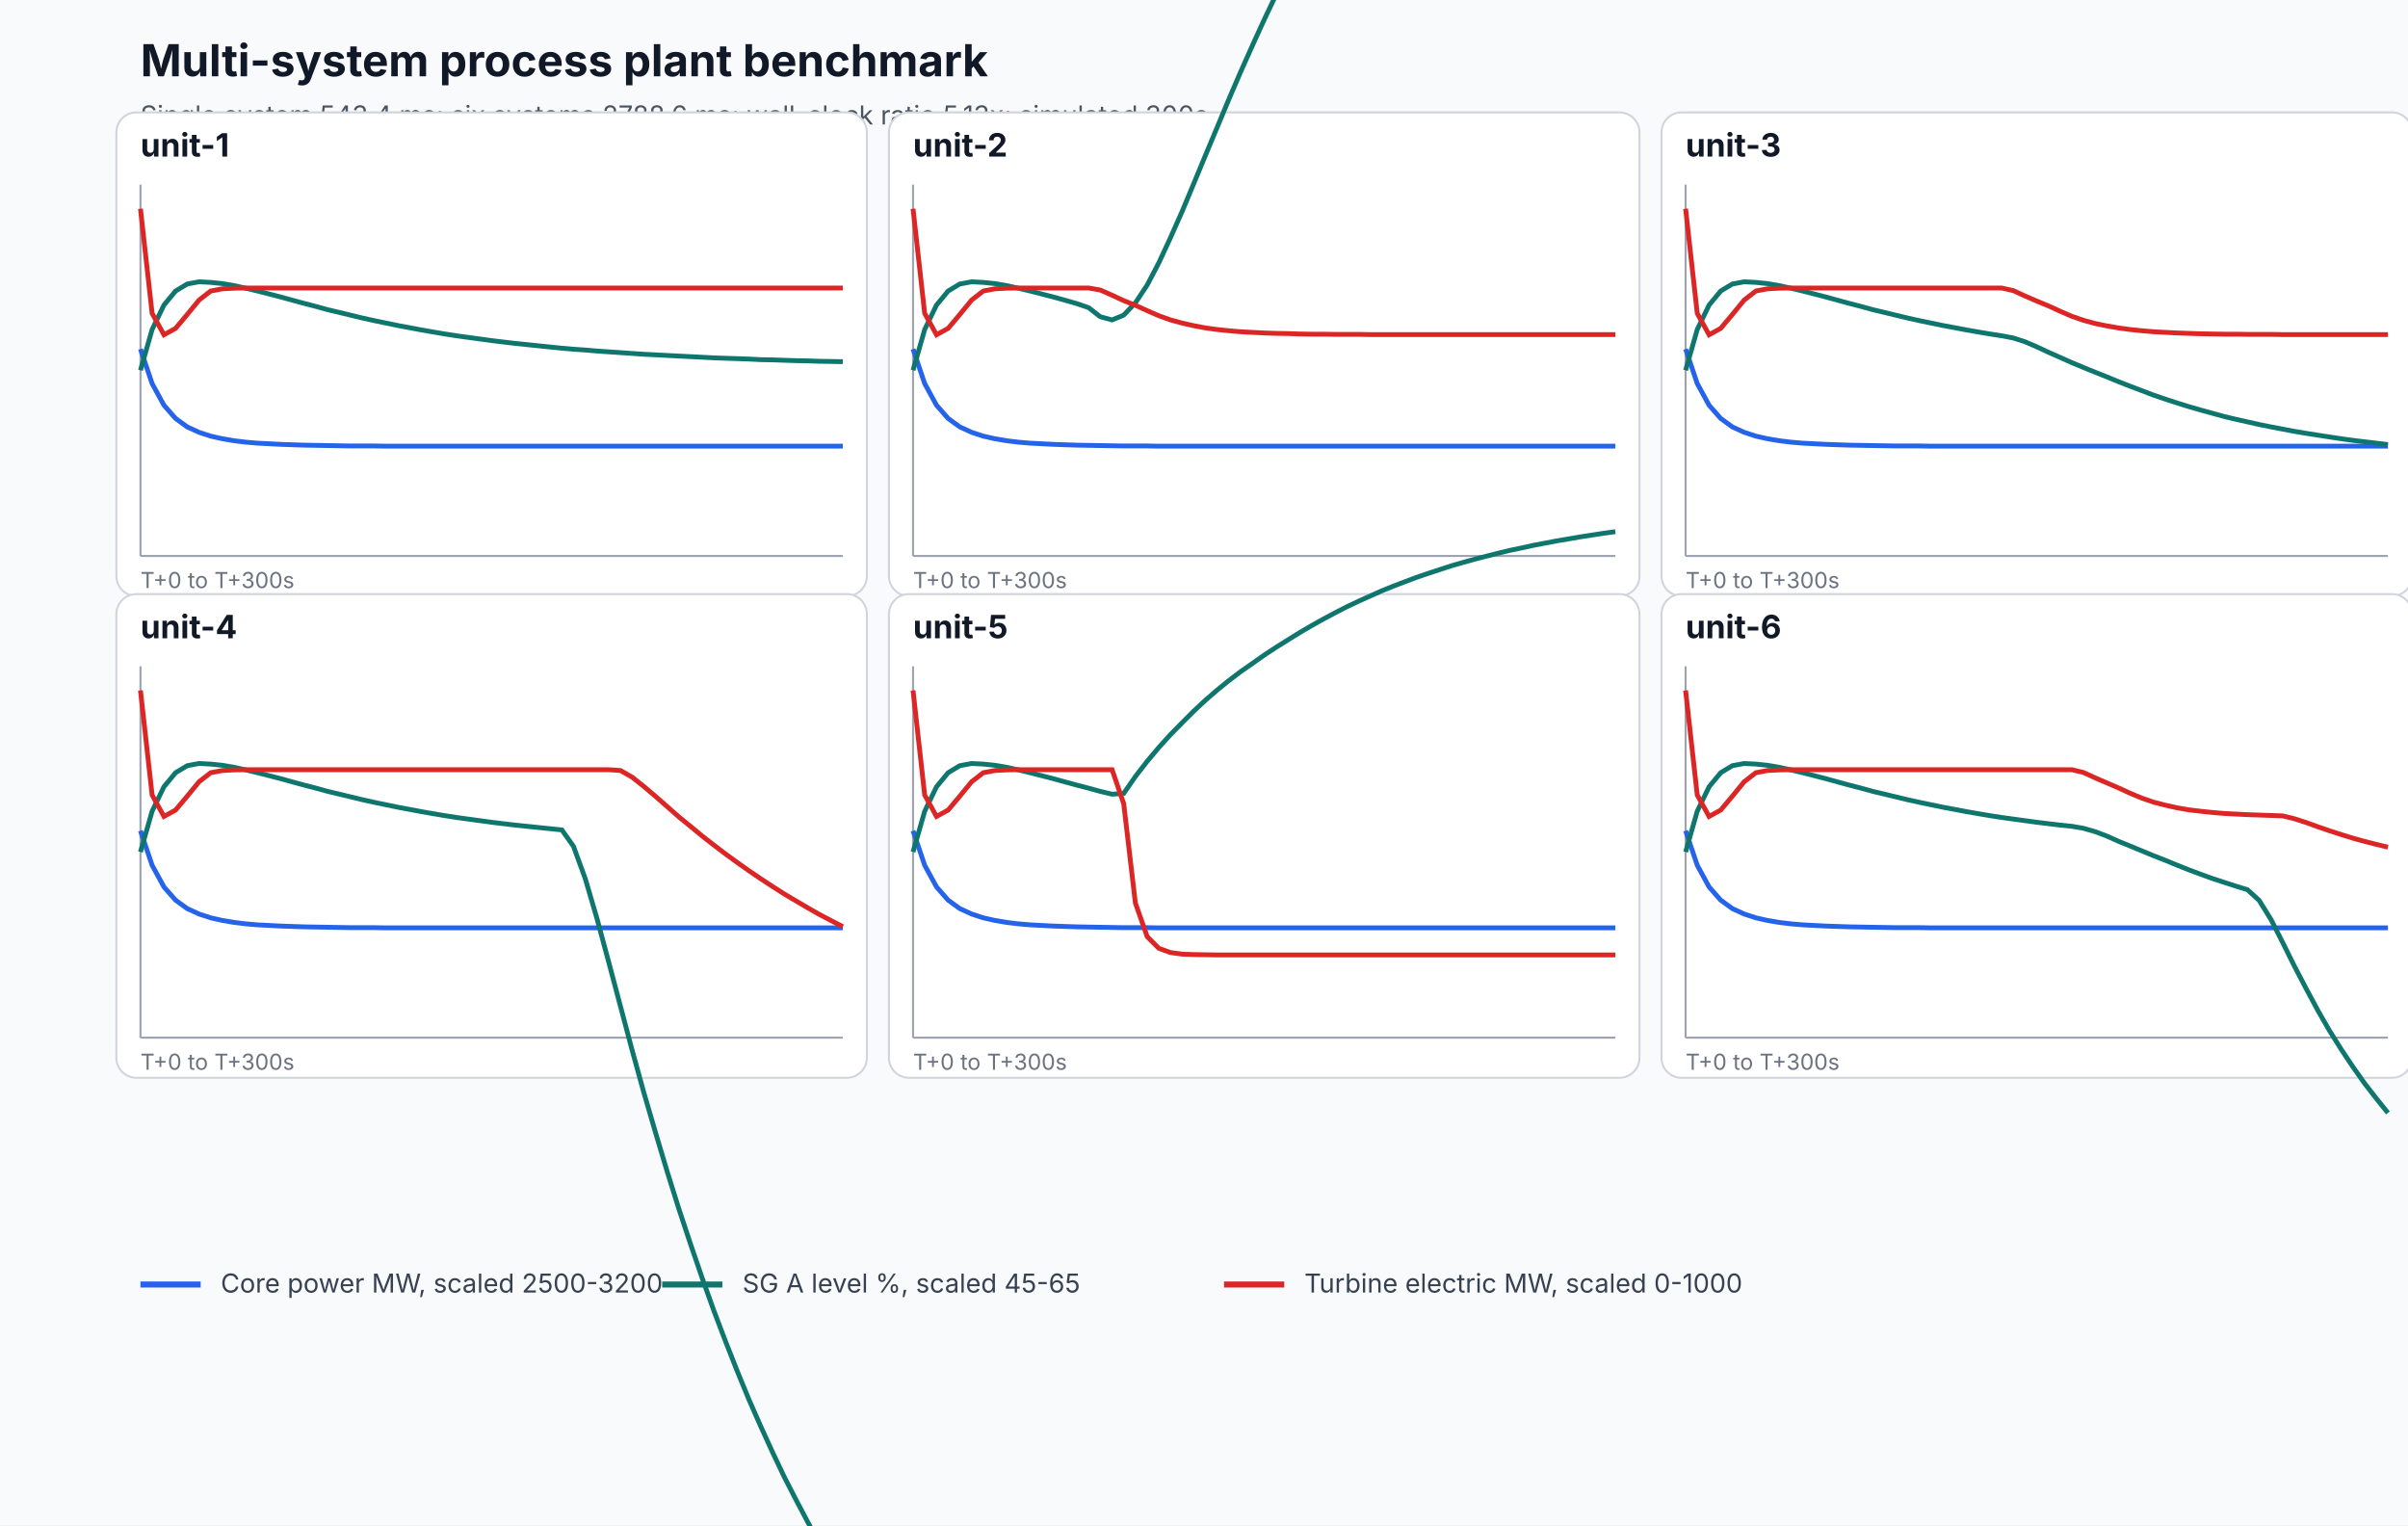
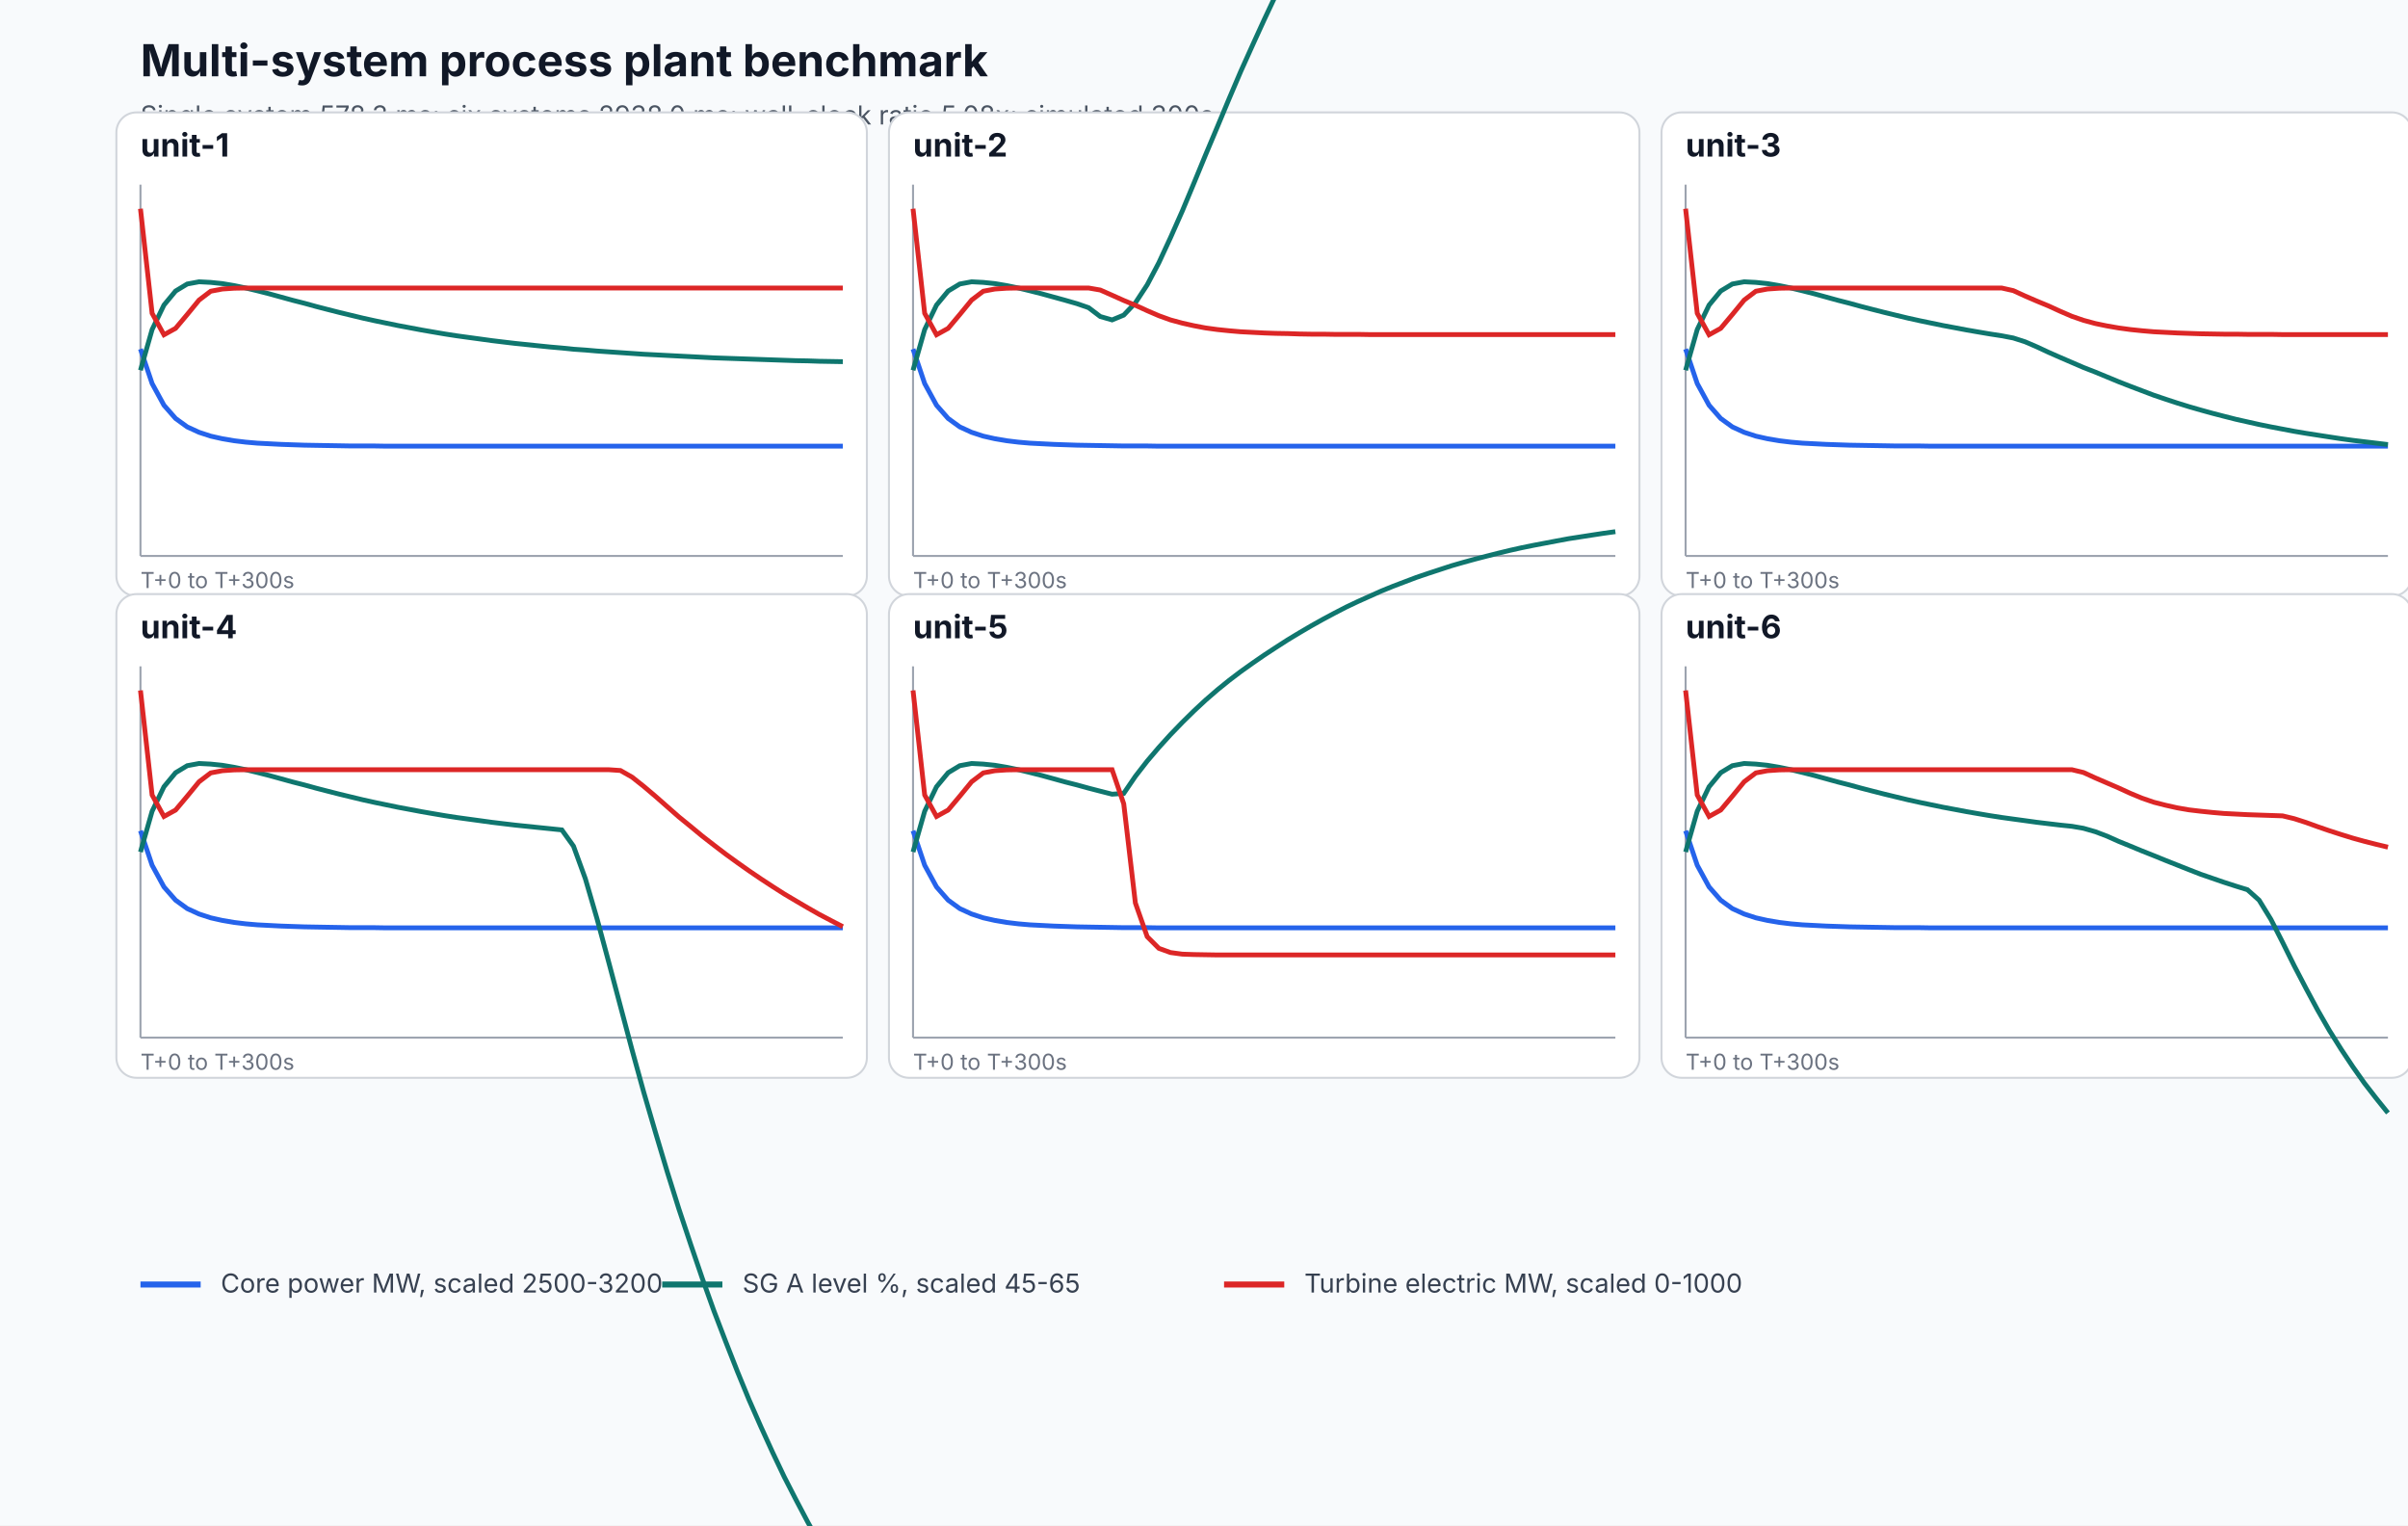
<svg xmlns="http://www.w3.org/2000/svg" width="1200" height="760" viewBox="0 0 1200 760" role="img" aria-labelledby="title desc">
  <rect width="100%" height="100%" fill="#f8fafc" />
  <text x="70" y="38" font-family="Inter, system-ui, sans-serif" font-size="22" font-weight="700" fill="#111827">Multi-system process plant benchmark</text>
-   <text x="70" y="62" font-family="Inter, system-ui, sans-serif" font-size="13" fill="#4b5563">Single system 543.4 ms; six systems 2788.6 ms; wall-clock ratio 5.13x; simulated 300s.</text>
+   <text x="70" y="62" font-family="Inter, system-ui, sans-serif" font-size="13" fill="#4b5563">Single system 578.3 ms; six systems 2938.0 ms; wall-clock ratio 5.08x; simulated 300s.</text>
  <g>
    <rect x="58" y="56" width="374" height="241" rx="10" fill="#ffffff" stroke="#d1d5db" />
    <text x="70" y="78" font-family="Inter, system-ui, sans-serif" font-size="16" font-weight="700" fill="#111827">unit-1</text>
    <line x1="70" y1="277" x2="420" y2="277" stroke="#9ca3af" />
    <line x1="70" y1="92" x2="70" y2="277" stroke="#9ca3af" />
    <path d="M 70.0 173.9 L 75.8 191.1 L 81.7 201.9 L 87.5 208.5 L 93.3 212.7 L 99.2 215.4 L 105.0 217.3 L 110.8 218.6 L 116.7 219.6 L 122.5 220.3 L 128.3 220.8 L 134.2 221.1 L 140.0 221.4 L 145.8 221.6 L 151.7 221.8 L 157.5 221.9 L 163.3 222.0 L 169.2 222.1 L 175.0 222.2 L 180.8 222.2 L 186.7 222.2 L 192.5 222.3 L 198.3 222.3 L 204.2 222.3 L 210.0 222.3 L 215.8 222.3 L 221.7 222.3 L 227.5 222.3 L 233.3 222.3 L 239.2 222.3 L 245.0 222.3 L 250.8 222.3 L 256.7 222.3 L 262.5 222.3 L 268.3 222.3 L 274.2 222.3 L 280.0 222.3 L 285.8 222.3 L 291.7 222.3 L 297.5 222.3 L 303.3 222.3 L 309.2 222.3 L 315.0 222.3 L 320.8 222.3 L 326.7 222.3 L 332.5 222.3 L 338.3 222.3 L 344.2 222.3 L 350.0 222.3 L 355.8 222.3 L 361.7 222.3 L 367.5 222.3 L 373.3 222.3 L 379.2 222.3 L 385.0 222.3 L 390.8 222.3 L 396.7 222.3 L 402.5 222.3 L 408.3 222.3 L 414.2 222.3 L 420.0 222.3" fill="none" stroke="#2563eb" stroke-width="2.4" />
-     <path d="M 70.0 184.5 L 75.8 164.2 L 81.7 152.0 L 87.5 145.0 L 93.3 141.5 L 99.2 140.4 L 105.0 140.7 L 110.8 141.3 L 116.7 142.3 L 122.5 143.6 L 128.3 145.0 L 134.2 146.5 L 140.0 148.0 L 145.8 149.6 L 151.7 151.2 L 157.5 152.7 L 163.3 154.3 L 169.2 155.7 L 175.0 157.1 L 180.8 158.5 L 186.7 159.8 L 192.5 161.0 L 198.3 162.2 L 204.2 163.3 L 210.0 164.4 L 215.8 165.4 L 221.7 166.4 L 227.5 167.3 L 233.3 168.1 L 239.2 168.9 L 245.0 169.7 L 250.8 170.4 L 256.7 171.1 L 262.5 171.7 L 268.3 172.3 L 274.2 172.9 L 280.0 173.5 L 285.8 174.0 L 291.7 174.4 L 297.5 174.9 L 303.3 175.3 L 309.2 175.7 L 315.0 176.1 L 320.8 176.5 L 326.7 176.8 L 332.5 177.1 L 338.3 177.4 L 344.2 177.7 L 350.0 178.0 L 355.8 178.3 L 361.7 178.5 L 367.5 178.7 L 373.3 178.9 L 379.2 179.2 L 385.0 179.3 L 390.8 179.5 L 396.7 179.7 L 402.5 179.8 L 408.3 180.0 L 414.2 180.1 L 420.0 180.2" fill="none" stroke="#0f766e" stroke-width="2.4" />
-     <path d="M 70.0 104.0 L 75.8 156.1 L 81.7 166.8 L 87.5 163.6 L 93.3 156.7 L 99.2 149.5 L 105.0 145.0 L 110.8 143.9 L 116.7 143.6 L 122.5 143.5 L 128.3 143.5 L 134.2 143.5 L 140.0 143.5 L 145.8 143.5 L 151.7 143.5 L 157.5 143.5 L 163.3 143.5 L 169.2 143.5 L 175.0 143.5 L 180.8 143.5 L 186.7 143.5 L 192.5 143.5 L 198.3 143.5 L 204.2 143.5 L 210.0 143.5 L 215.8 143.5 L 221.7 143.5 L 227.5 143.5 L 233.3 143.5 L 239.2 143.5 L 245.0 143.5 L 250.8 143.5 L 256.7 143.5 L 262.5 143.5 L 268.3 143.5 L 274.2 143.5 L 280.0 143.5 L 285.8 143.5 L 291.7 143.5 L 297.5 143.5 L 303.3 143.5 L 309.2 143.5 L 315.0 143.5 L 320.8 143.5 L 326.7 143.5 L 332.5 143.5 L 338.3 143.5 L 344.2 143.5 L 350.0 143.5 L 355.8 143.5 L 361.7 143.5 L 367.5 143.5 L 373.3 143.5 L 379.2 143.5 L 385.0 143.5 L 390.8 143.5 L 396.7 143.5 L 402.5 143.5 L 408.3 143.5 L 414.2 143.5 L 420.0 143.5" fill="none" stroke="#dc2626" stroke-width="2.4" />
+     <path d="M 70.0 184.5 L 75.8 164.2 L 81.7 152.0 L 87.5 145.0 L 93.3 141.5 L 99.2 140.4 L 105.0 140.7 L 110.8 141.3 L 116.7 142.3 L 122.5 143.5 L 128.3 144.9 L 134.2 146.4 L 140.0 148.0 L 145.8 149.6 L 151.7 151.1 L 157.5 152.7 L 163.3 154.2 L 169.2 155.7 L 175.0 157.1 L 180.8 158.5 L 186.7 159.8 L 192.5 161.0 L 198.3 162.2 L 204.2 163.3 L 210.0 164.4 L 215.8 165.4 L 221.7 166.4 L 227.5 167.3 L 233.3 168.1 L 239.2 168.9 L 245.0 169.7 L 250.8 170.4 L 256.7 171.1 L 262.5 171.7 L 268.3 172.3 L 274.2 172.9 L 280.0 173.4 L 285.8 174.0 L 291.7 174.4 L 297.5 174.9 L 303.3 175.3 L 309.2 175.7 L 315.0 176.1 L 320.8 176.5 L 326.7 176.8 L 332.5 177.1 L 338.3 177.4 L 344.2 177.7 L 350.0 178.0 L 355.8 178.3 L 361.7 178.5 L 367.5 178.7 L 373.3 178.9 L 379.2 179.1 L 385.0 179.3 L 390.8 179.5 L 396.7 179.7 L 402.5 179.8 L 408.3 180.0 L 414.2 180.1 L 420.0 180.2" fill="none" stroke="#0f766e" stroke-width="2.4" />
+     <path d="M 70.0 104.0 L 75.8 156.1 L 81.7 166.8 L 87.5 163.6 L 93.3 156.7 L 99.2 149.5 L 105.0 145.1 L 110.8 144.0 L 116.7 143.6 L 122.5 143.5 L 128.3 143.5 L 134.2 143.5 L 140.0 143.5 L 145.8 143.5 L 151.7 143.5 L 157.5 143.5 L 163.3 143.5 L 169.2 143.5 L 175.0 143.5 L 180.8 143.5 L 186.7 143.5 L 192.5 143.5 L 198.3 143.5 L 204.2 143.5 L 210.0 143.5 L 215.8 143.5 L 221.7 143.5 L 227.5 143.5 L 233.3 143.5 L 239.2 143.5 L 245.0 143.5 L 250.8 143.5 L 256.7 143.5 L 262.5 143.5 L 268.3 143.5 L 274.2 143.5 L 280.0 143.5 L 285.8 143.5 L 291.7 143.5 L 297.5 143.5 L 303.3 143.5 L 309.2 143.5 L 315.0 143.5 L 320.8 143.5 L 326.7 143.5 L 332.5 143.5 L 338.3 143.5 L 344.2 143.5 L 350.0 143.5 L 355.8 143.5 L 361.7 143.5 L 367.5 143.5 L 373.3 143.5 L 379.2 143.5 L 385.0 143.5 L 390.8 143.5 L 396.7 143.5 L 402.5 143.5 L 408.3 143.5 L 414.2 143.5 L 420.0 143.5" fill="none" stroke="#dc2626" stroke-width="2.4" />
    <text x="70" y="293" font-family="Inter, system-ui, sans-serif" font-size="11" fill="#6b7280">T+0 to T+300s</text>
  </g>
  <g>
    <rect x="443" y="56" width="374" height="241" rx="10" fill="#ffffff" stroke="#d1d5db" />
    <text x="455" y="78" font-family="Inter, system-ui, sans-serif" font-size="16" font-weight="700" fill="#111827">unit-2</text>
    <line x1="455" y1="277" x2="805" y2="277" stroke="#9ca3af" />
    <line x1="455" y1="92" x2="455" y2="277" stroke="#9ca3af" />
    <path d="M 455.0 173.9 L 460.8 191.1 L 466.7 201.9 L 472.5 208.5 L 478.3 212.7 L 484.2 215.4 L 490.0 217.3 L 495.8 218.6 L 501.7 219.6 L 507.5 220.3 L 513.3 220.8 L 519.2 221.1 L 525.0 221.4 L 530.8 221.6 L 536.7 221.8 L 542.5 221.9 L 548.3 222.0 L 554.2 222.1 L 560.0 222.2 L 565.8 222.2 L 571.7 222.2 L 577.5 222.3 L 583.3 222.3 L 589.2 222.3 L 595.0 222.3 L 600.8 222.3 L 606.7 222.3 L 612.5 222.3 L 618.3 222.3 L 624.2 222.3 L 630.0 222.3 L 635.8 222.3 L 641.7 222.3 L 647.5 222.3 L 653.3 222.3 L 659.2 222.3 L 665.0 222.3 L 670.8 222.3 L 676.7 222.3 L 682.5 222.3 L 688.3 222.3 L 694.2 222.3 L 700.0 222.3 L 705.8 222.3 L 711.7 222.3 L 717.5 222.3 L 723.3 222.3 L 729.2 222.3 L 735.0 222.3 L 740.8 222.3 L 746.7 222.3 L 752.5 222.3 L 758.3 222.3 L 764.2 222.3 L 770.0 222.3 L 775.8 222.3 L 781.7 222.3 L 787.5 222.3 L 793.3 222.3 L 799.2 222.3 L 805.0 222.3" fill="none" stroke="#2563eb" stroke-width="2.4" />
-     <path d="M 455.0 184.5 L 460.8 164.2 L 466.7 152.0 L 472.5 145.0 L 478.3 141.5 L 484.2 140.4 L 490.0 140.7 L 495.8 141.3 L 501.7 142.3 L 507.5 143.6 L 513.3 145.0 L 519.2 146.5 L 525.0 148.0 L 530.8 149.6 L 536.7 151.3 L 542.5 153.3 L 548.3 157.8 L 554.2 159.4 L 560.0 157.0 L 565.8 150.9 L 571.7 142.0 L 577.5 130.9 L 583.3 118.4 L 589.2 105.1 L 595.0 91.2 L 600.8 77.2 L 606.7 63.1 L 612.5 49.2 L 618.3 35.7 L 624.2 22.5 L 630.0 9.8 L 635.8 -2.4 L 641.7 -14.2 L 647.5 -25.3 L 653.3 -36.0 L 659.2 -46.1 L 665.0 -55.8 L 670.8 -64.9 L 676.7 -73.6 L 682.5 -81.8 L 688.3 -89.6 L 694.2 -97.0 L 700.0 -104.0 L 705.8 -110.7 L 711.7 -116.9 L 717.5 -122.8 L 723.3 -128.5 L 729.2 -133.8 L 735.0 -138.8 L 740.8 -143.5 L 746.7 -148.0 L 752.5 -152.3 L 758.3 -156.3 L 764.2 -160.1 L 770.0 -163.7 L 775.8 -167.1 L 781.7 -170.3 L 787.5 -173.3 L 793.3 -176.2 L 799.2 -178.9 L 805.0 -181.5" fill="none" stroke="#0f766e" stroke-width="2.4" />
-     <path d="M 455.0 104.0 L 460.8 156.1 L 466.7 166.8 L 472.5 163.6 L 478.3 156.7 L 484.2 149.5 L 490.0 145.0 L 495.8 143.9 L 501.7 143.6 L 507.5 143.5 L 513.3 143.5 L 519.2 143.5 L 525.0 143.5 L 530.8 143.5 L 536.7 143.5 L 542.5 143.5 L 548.3 144.5 L 554.2 147.1 L 560.0 149.8 L 565.8 152.1 L 571.7 154.8 L 577.5 157.3 L 583.3 159.4 L 589.2 161.0 L 595.0 162.3 L 600.8 163.4 L 606.7 164.2 L 612.5 164.8 L 618.3 165.3 L 624.2 165.6 L 630.0 165.9 L 635.8 166.1 L 641.7 166.2 L 647.5 166.4 L 653.3 166.5 L 659.2 166.5 L 665.0 166.6 L 670.8 166.6 L 676.7 166.6 L 682.5 166.7 L 688.3 166.7 L 694.2 166.7 L 700.0 166.7 L 705.8 166.7 L 711.7 166.7 L 717.5 166.7 L 723.3 166.7 L 729.2 166.7 L 735.0 166.7 L 740.8 166.7 L 746.7 166.7 L 752.5 166.7 L 758.3 166.7 L 764.2 166.7 L 770.0 166.7 L 775.8 166.7 L 781.7 166.7 L 787.5 166.7 L 793.3 166.7 L 799.2 166.7 L 805.0 166.7" fill="none" stroke="#dc2626" stroke-width="2.4" />
+     <path d="M 455.0 184.5 L 460.8 164.2 L 466.7 152.0 L 472.5 145.0 L 478.3 141.5 L 484.2 140.4 L 490.0 140.7 L 495.8 141.3 L 501.7 142.3 L 507.5 143.5 L 513.3 144.9 L 519.2 146.4 L 525.0 148.0 L 530.8 149.6 L 536.7 151.3 L 542.5 153.3 L 548.3 157.7 L 554.2 159.4 L 560.0 157.0 L 565.8 150.9 L 571.7 141.9 L 577.5 130.9 L 583.3 118.4 L 589.2 105.1 L 595.0 91.2 L 600.8 77.1 L 606.7 63.1 L 612.5 49.2 L 618.3 35.6 L 624.2 22.5 L 630.0 9.8 L 635.8 -2.5 L 641.7 -14.2 L 647.5 -25.3 L 653.3 -36.0 L 659.2 -46.1 L 665.0 -55.8 L 670.8 -64.9 L 676.7 -73.6 L 682.5 -81.9 L 688.3 -89.7 L 694.2 -97.0 L 700.0 -104.0 L 705.8 -110.7 L 711.7 -116.9 L 717.5 -122.9 L 723.3 -128.5 L 729.2 -133.8 L 735.0 -138.8 L 740.8 -143.5 L 746.7 -148.0 L 752.5 -152.3 L 758.3 -156.3 L 764.2 -160.1 L 770.0 -163.7 L 775.8 -167.1 L 781.7 -170.3 L 787.5 -173.3 L 793.3 -176.2 L 799.2 -178.9 L 805.0 -181.5" fill="none" stroke="#0f766e" stroke-width="2.4" />
+     <path d="M 455.0 104.0 L 460.8 156.1 L 466.7 166.8 L 472.5 163.6 L 478.3 156.7 L 484.2 149.5 L 490.0 145.1 L 495.8 144.0 L 501.7 143.6 L 507.5 143.5 L 513.3 143.5 L 519.2 143.5 L 525.0 143.5 L 530.8 143.5 L 536.7 143.5 L 542.5 143.5 L 548.3 144.5 L 554.2 147.1 L 560.0 149.7 L 565.8 152.1 L 571.7 154.8 L 577.5 157.3 L 583.3 159.4 L 589.2 161.0 L 595.0 162.3 L 600.8 163.4 L 606.7 164.2 L 612.5 164.8 L 618.3 165.3 L 624.2 165.6 L 630.0 165.9 L 635.8 166.1 L 641.7 166.2 L 647.5 166.4 L 653.3 166.5 L 659.2 166.5 L 665.0 166.6 L 670.8 166.6 L 676.7 166.6 L 682.5 166.7 L 688.3 166.7 L 694.2 166.7 L 700.0 166.7 L 705.8 166.7 L 711.7 166.7 L 717.5 166.7 L 723.3 166.7 L 729.2 166.7 L 735.0 166.7 L 740.8 166.7 L 746.7 166.7 L 752.5 166.7 L 758.3 166.7 L 764.2 166.7 L 770.0 166.7 L 775.8 166.7 L 781.7 166.7 L 787.5 166.7 L 793.3 166.7 L 799.2 166.7 L 805.0 166.7" fill="none" stroke="#dc2626" stroke-width="2.4" />
    <text x="455" y="293" font-family="Inter, system-ui, sans-serif" font-size="11" fill="#6b7280">T+0 to T+300s</text>
  </g>
  <g>
    <rect x="828" y="56" width="374" height="241" rx="10" fill="#ffffff" stroke="#d1d5db" />
    <text x="840" y="78" font-family="Inter, system-ui, sans-serif" font-size="16" font-weight="700" fill="#111827">unit-3</text>
    <line x1="840" y1="277" x2="1190" y2="277" stroke="#9ca3af" />
    <line x1="840" y1="92" x2="840" y2="277" stroke="#9ca3af" />
    <path d="M 840.0 173.9 L 845.8 191.1 L 851.7 201.9 L 857.5 208.5 L 863.3 212.7 L 869.2 215.4 L 875.0 217.3 L 880.8 218.6 L 886.7 219.6 L 892.5 220.3 L 898.3 220.8 L 904.2 221.1 L 910.0 221.4 L 915.8 221.6 L 921.7 221.8 L 927.5 221.9 L 933.3 222.0 L 939.2 222.1 L 945.0 222.2 L 950.8 222.2 L 956.7 222.2 L 962.5 222.3 L 968.3 222.3 L 974.2 222.3 L 980.0 222.3 L 985.8 222.3 L 991.7 222.3 L 997.5 222.3 L 1003.3 222.3 L 1009.2 222.3 L 1015.0 222.3 L 1020.8 222.3 L 1026.7 222.3 L 1032.5 222.3 L 1038.3 222.3 L 1044.2 222.3 L 1050.0 222.3 L 1055.8 222.3 L 1061.7 222.3 L 1067.5 222.3 L 1073.3 222.3 L 1079.2 222.3 L 1085.0 222.3 L 1090.8 222.3 L 1096.7 222.3 L 1102.5 222.3 L 1108.3 222.3 L 1114.2 222.3 L 1120.0 222.3 L 1125.8 222.3 L 1131.7 222.3 L 1137.5 222.3 L 1143.3 222.3 L 1149.2 222.3 L 1155.0 222.3 L 1160.8 222.3 L 1166.7 222.3 L 1172.5 222.3 L 1178.3 222.3 L 1184.2 222.3 L 1190.0 222.3" fill="none" stroke="#2563eb" stroke-width="2.4" />
-     <path d="M 840.0 184.5 L 845.8 164.2 L 851.7 152.0 L 857.5 145.0 L 863.3 141.5 L 869.2 140.4 L 875.0 140.7 L 880.8 141.3 L 886.7 142.3 L 892.5 143.6 L 898.3 145.0 L 904.2 146.5 L 910.0 148.0 L 915.8 149.6 L 921.7 151.2 L 927.5 152.7 L 933.3 154.3 L 939.2 155.7 L 945.0 157.1 L 950.8 158.5 L 956.7 159.8 L 962.5 161.0 L 968.3 162.2 L 974.2 163.3 L 980.0 164.4 L 985.8 165.4 L 991.7 166.4 L 997.5 167.3 L 1003.3 168.4 L 1009.2 170.3 L 1015.0 172.8 L 1020.8 175.5 L 1026.7 178.1 L 1032.5 180.7 L 1038.3 183.1 L 1044.2 185.5 L 1050.0 187.8 L 1055.8 190.2 L 1061.7 192.5 L 1067.5 194.7 L 1073.3 196.9 L 1079.2 198.9 L 1085.0 200.8 L 1090.8 202.6 L 1096.7 204.3 L 1102.5 205.9 L 1108.3 207.5 L 1114.2 208.9 L 1120.0 210.2 L 1125.8 211.5 L 1131.7 212.7 L 1137.5 213.8 L 1143.3 214.9 L 1149.2 215.9 L 1155.0 216.8 L 1160.8 217.7 L 1166.7 218.6 L 1172.5 219.4 L 1178.3 220.1 L 1184.2 220.8 L 1190.0 221.5" fill="none" stroke="#0f766e" stroke-width="2.4" />
-     <path d="M 840.0 104.0 L 845.8 156.1 L 851.7 166.8 L 857.5 163.6 L 863.3 156.7 L 869.2 149.5 L 875.0 145.0 L 880.8 143.9 L 886.7 143.6 L 892.5 143.5 L 898.3 143.5 L 904.2 143.5 L 910.0 143.5 L 915.8 143.5 L 921.7 143.5 L 927.5 143.5 L 933.3 143.5 L 939.2 143.5 L 945.0 143.5 L 950.8 143.5 L 956.7 143.5 L 962.5 143.5 L 968.3 143.5 L 974.2 143.5 L 980.0 143.5 L 985.8 143.5 L 991.7 143.5 L 997.5 143.5 L 1003.3 144.8 L 1009.2 147.5 L 1015.0 150.0 L 1020.8 152.4 L 1026.7 155.1 L 1032.5 157.6 L 1038.3 159.6 L 1044.2 161.2 L 1050.0 162.4 L 1055.8 163.4 L 1061.7 164.2 L 1067.5 164.8 L 1073.3 165.3 L 1079.2 165.6 L 1085.0 165.9 L 1090.8 166.1 L 1096.7 166.3 L 1102.5 166.4 L 1108.3 166.5 L 1114.2 166.5 L 1120.0 166.6 L 1125.8 166.6 L 1131.7 166.6 L 1137.5 166.7 L 1143.3 166.7 L 1149.2 166.7 L 1155.0 166.7 L 1160.8 166.7 L 1166.7 166.7 L 1172.5 166.7 L 1178.3 166.7 L 1184.2 166.7 L 1190.0 166.7" fill="none" stroke="#dc2626" stroke-width="2.4" />
+     <path d="M 840.0 184.5 L 845.8 164.2 L 851.7 152.0 L 857.5 145.0 L 863.3 141.5 L 869.2 140.4 L 875.0 140.7 L 880.8 141.3 L 886.7 142.3 L 892.5 143.5 L 898.3 144.9 L 904.2 146.4 L 910.0 148.0 L 915.8 149.6 L 921.7 151.1 L 927.5 152.7 L 933.3 154.2 L 939.2 155.7 L 945.0 157.1 L 950.8 158.5 L 956.7 159.8 L 962.5 161.0 L 968.3 162.2 L 974.2 163.3 L 980.0 164.4 L 985.8 165.4 L 991.7 166.4 L 997.5 167.3 L 1003.3 168.4 L 1009.2 170.3 L 1015.0 172.8 L 1020.8 175.5 L 1026.7 178.1 L 1032.5 180.6 L 1038.3 183.1 L 1044.2 185.4 L 1050.0 187.8 L 1055.8 190.2 L 1061.7 192.5 L 1067.5 194.7 L 1073.3 196.9 L 1079.2 198.9 L 1085.0 200.8 L 1090.8 202.6 L 1096.7 204.3 L 1102.5 205.9 L 1108.3 207.4 L 1114.2 208.9 L 1120.0 210.2 L 1125.8 211.5 L 1131.7 212.7 L 1137.5 213.8 L 1143.3 214.9 L 1149.2 215.9 L 1155.0 216.8 L 1160.8 217.7 L 1166.7 218.6 L 1172.5 219.4 L 1178.3 220.1 L 1184.2 220.8 L 1190.0 221.5" fill="none" stroke="#0f766e" stroke-width="2.4" />
+     <path d="M 840.0 104.0 L 845.8 156.1 L 851.7 166.8 L 857.5 163.6 L 863.3 156.7 L 869.2 149.5 L 875.0 145.1 L 880.8 144.0 L 886.7 143.6 L 892.5 143.5 L 898.3 143.5 L 904.2 143.5 L 910.0 143.5 L 915.8 143.5 L 921.7 143.5 L 927.5 143.5 L 933.3 143.5 L 939.2 143.5 L 945.0 143.5 L 950.8 143.5 L 956.7 143.5 L 962.5 143.5 L 968.3 143.5 L 974.2 143.5 L 980.0 143.5 L 985.8 143.5 L 991.7 143.5 L 997.5 143.5 L 1003.3 144.8 L 1009.2 147.5 L 1015.0 150.0 L 1020.8 152.4 L 1026.7 155.1 L 1032.5 157.6 L 1038.3 159.6 L 1044.2 161.2 L 1050.0 162.4 L 1055.8 163.4 L 1061.7 164.2 L 1067.5 164.8 L 1073.3 165.3 L 1079.2 165.6 L 1085.0 165.9 L 1090.8 166.1 L 1096.7 166.3 L 1102.5 166.4 L 1108.3 166.5 L 1114.2 166.5 L 1120.0 166.6 L 1125.8 166.6 L 1131.7 166.6 L 1137.5 166.7 L 1143.3 166.7 L 1149.2 166.7 L 1155.0 166.7 L 1160.8 166.7 L 1166.7 166.7 L 1172.5 166.7 L 1178.3 166.7 L 1184.2 166.7 L 1190.0 166.7" fill="none" stroke="#dc2626" stroke-width="2.4" />
    <text x="840" y="293" font-family="Inter, system-ui, sans-serif" font-size="11" fill="#6b7280">T+0 to T+300s</text>
  </g>
  <g>
    <rect x="58" y="296" width="374" height="241" rx="10" fill="#ffffff" stroke="#d1d5db" />
    <text x="70" y="318" font-family="Inter, system-ui, sans-serif" font-size="16" font-weight="700" fill="#111827">unit-4</text>
    <line x1="70" y1="517" x2="420" y2="517" stroke="#9ca3af" />
    <line x1="70" y1="332" x2="70" y2="517" stroke="#9ca3af" />
    <path d="M 70.0 413.9 L 75.8 431.1 L 81.7 441.9 L 87.5 448.5 L 93.3 452.7 L 99.2 455.4 L 105.0 457.3 L 110.8 458.6 L 116.7 459.6 L 122.5 460.3 L 128.3 460.8 L 134.2 461.1 L 140.0 461.4 L 145.8 461.6 L 151.7 461.8 L 157.5 461.9 L 163.3 462.0 L 169.2 462.1 L 175.0 462.2 L 180.8 462.2 L 186.7 462.2 L 192.5 462.3 L 198.3 462.3 L 204.2 462.3 L 210.0 462.3 L 215.8 462.3 L 221.7 462.3 L 227.5 462.3 L 233.3 462.3 L 239.2 462.3 L 245.0 462.3 L 250.8 462.3 L 256.7 462.3 L 262.5 462.3 L 268.3 462.3 L 274.2 462.3 L 280.0 462.3 L 285.8 462.3 L 291.7 462.3 L 297.5 462.3 L 303.3 462.3 L 309.2 462.3 L 315.0 462.3 L 320.8 462.3 L 326.7 462.3 L 332.5 462.3 L 338.3 462.3 L 344.2 462.3 L 350.0 462.3 L 355.8 462.3 L 361.7 462.3 L 367.5 462.3 L 373.3 462.3 L 379.2 462.3 L 385.0 462.3 L 390.8 462.3 L 396.7 462.3 L 402.5 462.3 L 408.3 462.3 L 414.2 462.3 L 420.0 462.3" fill="none" stroke="#2563eb" stroke-width="2.4" />
-     <path d="M 70.0 424.5 L 75.8 404.2 L 81.7 392.0 L 87.5 385.0 L 93.3 381.5 L 99.2 380.4 L 105.0 380.7 L 110.8 381.3 L 116.7 382.3 L 122.5 383.6 L 128.3 385.0 L 134.2 386.5 L 140.0 388.0 L 145.8 389.6 L 151.7 391.2 L 157.5 392.7 L 163.3 394.3 L 169.2 395.7 L 175.0 397.1 L 180.8 398.5 L 186.7 399.8 L 192.5 401.0 L 198.3 402.2 L 204.2 403.3 L 210.0 404.4 L 215.8 405.4 L 221.7 406.4 L 227.5 407.3 L 233.3 408.1 L 239.2 408.9 L 245.0 409.7 L 250.8 410.4 L 256.7 411.1 L 262.5 411.7 L 268.3 412.3 L 274.2 412.9 L 280.0 413.5 L 285.8 421.7 L 291.7 437.9 L 297.5 457.7 L 303.3 479.2 L 309.2 501.4 L 315.0 523.2 L 320.8 544.2 L 326.7 564.4 L 332.5 583.8 L 338.3 602.3 L 344.2 620.1 L 350.0 637.0 L 355.8 653.2 L 361.7 668.7 L 367.5 683.4 L 373.3 697.5 L 379.2 710.9 L 385.0 723.6 L 390.8 735.8 L 396.7 747.3 L 402.5 758.3 L 408.3 768.8 L 414.2 778.7 L 420.0 788.1" fill="none" stroke="#0f766e" stroke-width="2.4" />
-     <path d="M 70.0 344.0 L 75.8 396.1 L 81.7 406.8 L 87.5 403.6 L 93.3 396.7 L 99.2 389.5 L 105.0 385.0 L 110.8 383.9 L 116.7 383.6 L 122.5 383.5 L 128.3 383.5 L 134.2 383.5 L 140.0 383.5 L 145.8 383.5 L 151.7 383.5 L 157.5 383.5 L 163.3 383.5 L 169.2 383.5 L 175.0 383.5 L 180.8 383.5 L 186.7 383.5 L 192.5 383.5 L 198.3 383.5 L 204.2 383.5 L 210.0 383.5 L 215.8 383.5 L 221.7 383.5 L 227.5 383.5 L 233.3 383.5 L 239.2 383.5 L 245.0 383.5 L 250.8 383.5 L 256.7 383.5 L 262.5 383.5 L 268.3 383.5 L 274.2 383.5 L 280.0 383.5 L 285.8 383.5 L 291.7 383.5 L 297.5 383.5 L 303.3 383.5 L 309.2 383.9 L 315.0 387.2 L 320.8 391.8 L 326.7 396.8 L 332.5 401.9 L 338.3 407.0 L 344.2 411.8 L 350.0 416.6 L 355.8 421.1 L 361.7 425.6 L 367.5 429.8 L 373.3 433.9 L 379.2 437.9 L 385.0 441.7 L 390.8 445.4 L 396.7 448.9 L 402.5 452.3 L 408.3 455.6 L 414.2 458.7 L 420.0 461.7" fill="none" stroke="#dc2626" stroke-width="2.4" />
+     <path d="M 70.0 424.5 L 75.8 404.2 L 81.7 392.0 L 87.5 385.0 L 93.3 381.5 L 99.2 380.4 L 105.0 380.7 L 110.8 381.3 L 116.7 382.3 L 122.5 383.5 L 128.3 384.9 L 134.2 386.4 L 140.0 388.0 L 145.8 389.6 L 151.7 391.1 L 157.5 392.7 L 163.3 394.2 L 169.2 395.7 L 175.0 397.1 L 180.8 398.5 L 186.7 399.8 L 192.5 401.0 L 198.3 402.2 L 204.2 403.3 L 210.0 404.4 L 215.8 405.4 L 221.7 406.4 L 227.5 407.3 L 233.3 408.1 L 239.2 408.9 L 245.0 409.7 L 250.8 410.4 L 256.7 411.1 L 262.5 411.7 L 268.3 412.3 L 274.2 412.9 L 280.0 413.5 L 285.8 421.6 L 291.7 437.8 L 297.5 457.7 L 303.3 479.2 L 309.2 501.4 L 315.0 523.2 L 320.8 544.2 L 326.7 564.4 L 332.5 583.8 L 338.3 602.3 L 344.2 620.0 L 350.0 637.0 L 355.8 653.2 L 361.7 668.6 L 367.5 683.4 L 373.3 697.5 L 379.2 710.9 L 385.0 723.6 L 390.8 735.8 L 396.7 747.3 L 402.5 758.3 L 408.3 768.8 L 414.2 778.7 L 420.0 788.1" fill="none" stroke="#0f766e" stroke-width="2.4" />
+     <path d="M 70.0 344.0 L 75.8 396.1 L 81.7 406.8 L 87.5 403.6 L 93.3 396.7 L 99.2 389.5 L 105.0 385.1 L 110.8 384.0 L 116.7 383.6 L 122.5 383.5 L 128.3 383.5 L 134.2 383.5 L 140.0 383.5 L 145.8 383.5 L 151.7 383.5 L 157.5 383.5 L 163.3 383.5 L 169.2 383.5 L 175.0 383.5 L 180.8 383.5 L 186.7 383.5 L 192.5 383.5 L 198.3 383.5 L 204.2 383.5 L 210.0 383.5 L 215.8 383.5 L 221.7 383.5 L 227.5 383.5 L 233.3 383.5 L 239.2 383.5 L 245.0 383.5 L 250.8 383.5 L 256.7 383.5 L 262.5 383.5 L 268.3 383.5 L 274.2 383.5 L 280.0 383.5 L 285.8 383.5 L 291.7 383.5 L 297.5 383.5 L 303.3 383.5 L 309.2 383.9 L 315.0 387.2 L 320.8 391.8 L 326.7 396.8 L 332.5 401.9 L 338.3 407.0 L 344.2 411.8 L 350.0 416.6 L 355.8 421.1 L 361.7 425.6 L 367.5 429.8 L 373.3 433.9 L 379.2 437.9 L 385.0 441.7 L 390.8 445.4 L 396.7 448.9 L 402.5 452.3 L 408.3 455.6 L 414.2 458.7 L 420.0 461.7" fill="none" stroke="#dc2626" stroke-width="2.4" />
    <text x="70" y="533" font-family="Inter, system-ui, sans-serif" font-size="11" fill="#6b7280">T+0 to T+300s</text>
  </g>
  <g>
    <rect x="443" y="296" width="374" height="241" rx="10" fill="#ffffff" stroke="#d1d5db" />
    <text x="455" y="318" font-family="Inter, system-ui, sans-serif" font-size="16" font-weight="700" fill="#111827">unit-5</text>
    <line x1="455" y1="517" x2="805" y2="517" stroke="#9ca3af" />
    <line x1="455" y1="332" x2="455" y2="517" stroke="#9ca3af" />
    <path d="M 455.0 413.9 L 460.8 431.1 L 466.7 441.9 L 472.5 448.5 L 478.3 452.7 L 484.2 455.4 L 490.0 457.3 L 495.8 458.6 L 501.7 459.6 L 507.5 460.3 L 513.3 460.8 L 519.2 461.1 L 525.0 461.4 L 530.8 461.6 L 536.7 461.8 L 542.5 461.9 L 548.3 462.0 L 554.2 462.1 L 560.0 462.2 L 565.8 462.2 L 571.7 462.2 L 577.5 462.3 L 583.3 462.3 L 589.2 462.3 L 595.0 462.3 L 600.8 462.3 L 606.7 462.3 L 612.5 462.3 L 618.3 462.3 L 624.2 462.3 L 630.0 462.3 L 635.8 462.3 L 641.7 462.3 L 647.5 462.3 L 653.3 462.3 L 659.2 462.3 L 665.0 462.3 L 670.8 462.3 L 676.7 462.3 L 682.5 462.3 L 688.3 462.3 L 694.2 462.3 L 700.0 462.3 L 705.8 462.3 L 711.7 462.3 L 717.5 462.3 L 723.3 462.3 L 729.2 462.3 L 735.0 462.3 L 740.8 462.3 L 746.7 462.3 L 752.5 462.3 L 758.3 462.3 L 764.2 462.3 L 770.0 462.3 L 775.8 462.3 L 781.7 462.3 L 787.5 462.3 L 793.3 462.3 L 799.2 462.3 L 805.0 462.3" fill="none" stroke="#2563eb" stroke-width="2.4" />
-     <path d="M 455.0 424.5 L 460.8 404.2 L 466.7 392.0 L 472.5 385.0 L 478.3 381.5 L 484.2 380.4 L 490.0 380.7 L 495.8 381.3 L 501.7 382.3 L 507.5 383.6 L 513.3 385.0 L 519.2 386.5 L 525.0 388.0 L 530.8 389.6 L 536.7 391.2 L 542.5 392.7 L 548.3 394.3 L 554.2 395.7 L 560.0 395.3 L 565.8 386.9 L 571.7 379.3 L 577.5 372.4 L 583.3 366.0 L 589.2 360.0 L 595.0 354.2 L 600.8 348.8 L 606.7 343.7 L 612.5 339.0 L 618.3 334.6 L 624.2 330.5 L 630.0 326.4 L 635.8 322.6 L 641.7 318.9 L 647.5 315.3 L 653.3 311.9 L 659.2 308.6 L 665.0 305.5 L 670.8 302.5 L 676.7 299.7 L 682.5 297.1 L 688.3 294.5 L 694.2 292.1 L 700.0 289.9 L 705.8 287.7 L 711.7 285.7 L 717.5 283.8 L 723.3 281.9 L 729.2 280.2 L 735.0 278.6 L 740.8 277.1 L 746.7 275.6 L 752.5 274.2 L 758.3 273.0 L 764.2 271.7 L 770.0 270.6 L 775.8 269.5 L 781.7 268.5 L 787.5 267.5 L 793.3 266.6 L 799.2 265.7 L 805.0 264.9" fill="none" stroke="#0f766e" stroke-width="2.4" />
-     <path d="M 455.0 344.0 L 460.8 396.1 L 466.7 406.8 L 472.5 403.6 L 478.3 396.7 L 484.2 389.5 L 490.0 385.0 L 495.8 383.9 L 501.7 383.6 L 507.5 383.5 L 513.3 383.5 L 519.2 383.5 L 525.0 383.5 L 530.8 383.5 L 536.7 383.5 L 542.5 383.5 L 548.3 383.5 L 554.2 383.5 L 560.0 400.5 L 565.8 449.9 L 571.7 466.7 L 577.5 472.5 L 583.3 474.6 L 589.2 475.4 L 595.0 475.6 L 600.8 475.7 L 606.7 475.8 L 612.5 475.8 L 618.3 475.8 L 624.2 475.8 L 630.0 475.8 L 635.8 475.8 L 641.7 475.8 L 647.5 475.8 L 653.3 475.8 L 659.2 475.8 L 665.0 475.8 L 670.8 475.8 L 676.7 475.8 L 682.5 475.8 L 688.3 475.8 L 694.2 475.8 L 700.0 475.8 L 705.8 475.8 L 711.7 475.8 L 717.5 475.8 L 723.3 475.8 L 729.2 475.8 L 735.0 475.8 L 740.8 475.8 L 746.7 475.8 L 752.5 475.8 L 758.3 475.8 L 764.2 475.8 L 770.0 475.8 L 775.8 475.8 L 781.7 475.8 L 787.5 475.8 L 793.3 475.8 L 799.2 475.8 L 805.0 475.8" fill="none" stroke="#dc2626" stroke-width="2.4" />
+     <path d="M 455.0 424.5 L 460.8 404.2 L 466.7 392.0 L 472.5 385.0 L 478.3 381.5 L 484.2 380.4 L 490.0 380.7 L 495.8 381.3 L 501.7 382.3 L 507.5 383.5 L 513.3 384.9 L 519.2 386.4 L 525.0 388.0 L 530.8 389.6 L 536.7 391.1 L 542.5 392.7 L 548.3 394.2 L 554.2 395.7 L 560.0 395.3 L 565.8 386.8 L 571.7 379.2 L 577.5 372.4 L 583.3 366.0 L 589.2 359.9 L 595.0 354.2 L 600.8 348.8 L 606.7 343.7 L 612.5 339.0 L 618.3 334.6 L 624.2 330.4 L 630.0 326.4 L 635.8 322.6 L 641.7 318.8 L 647.5 315.3 L 653.3 311.9 L 659.2 308.6 L 665.0 305.5 L 670.8 302.5 L 676.7 299.7 L 682.5 297.1 L 688.3 294.5 L 694.2 292.1 L 700.0 289.9 L 705.8 287.7 L 711.7 285.7 L 717.5 283.8 L 723.3 281.9 L 729.2 280.2 L 735.0 278.6 L 740.8 277.1 L 746.7 275.6 L 752.5 274.2 L 758.3 272.9 L 764.2 271.7 L 770.0 270.6 L 775.8 269.5 L 781.7 268.4 L 787.5 267.5 L 793.3 266.6 L 799.2 265.7 L 805.0 264.9" fill="none" stroke="#0f766e" stroke-width="2.4" />
+     <path d="M 455.0 344.0 L 460.8 396.1 L 466.7 406.8 L 472.5 403.6 L 478.3 396.7 L 484.2 389.5 L 490.0 385.1 L 495.8 384.0 L 501.7 383.6 L 507.5 383.5 L 513.3 383.5 L 519.2 383.5 L 525.0 383.5 L 530.8 383.5 L 536.7 383.5 L 542.5 383.5 L 548.3 383.5 L 554.2 383.5 L 560.0 400.5 L 565.8 449.9 L 571.7 466.7 L 577.5 472.5 L 583.3 474.6 L 589.2 475.4 L 595.0 475.6 L 600.8 475.7 L 606.7 475.8 L 612.5 475.8 L 618.3 475.8 L 624.2 475.8 L 630.0 475.8 L 635.8 475.8 L 641.7 475.8 L 647.5 475.8 L 653.3 475.8 L 659.2 475.8 L 665.0 475.8 L 670.8 475.8 L 676.7 475.8 L 682.5 475.8 L 688.3 475.8 L 694.2 475.8 L 700.0 475.8 L 705.8 475.8 L 711.7 475.8 L 717.5 475.8 L 723.3 475.8 L 729.2 475.8 L 735.0 475.8 L 740.8 475.8 L 746.7 475.8 L 752.5 475.8 L 758.3 475.8 L 764.2 475.8 L 770.0 475.8 L 775.8 475.8 L 781.7 475.8 L 787.5 475.8 L 793.3 475.8 L 799.2 475.8 L 805.0 475.8" fill="none" stroke="#dc2626" stroke-width="2.4" />
    <text x="455" y="533" font-family="Inter, system-ui, sans-serif" font-size="11" fill="#6b7280">T+0 to T+300s</text>
  </g>
  <g>
    <rect x="828" y="296" width="374" height="241" rx="10" fill="#ffffff" stroke="#d1d5db" />
    <text x="840" y="318" font-family="Inter, system-ui, sans-serif" font-size="16" font-weight="700" fill="#111827">unit-6</text>
    <line x1="840" y1="517" x2="1190" y2="517" stroke="#9ca3af" />
    <line x1="840" y1="332" x2="840" y2="517" stroke="#9ca3af" />
    <path d="M 840.0 413.9 L 845.8 431.1 L 851.7 441.9 L 857.5 448.5 L 863.3 452.7 L 869.2 455.4 L 875.0 457.3 L 880.8 458.6 L 886.7 459.6 L 892.5 460.3 L 898.3 460.8 L 904.2 461.1 L 910.0 461.4 L 915.8 461.6 L 921.7 461.8 L 927.5 461.9 L 933.3 462.0 L 939.2 462.1 L 945.0 462.2 L 950.8 462.2 L 956.7 462.2 L 962.5 462.3 L 968.3 462.3 L 974.2 462.3 L 980.0 462.3 L 985.8 462.3 L 991.7 462.3 L 997.5 462.3 L 1003.3 462.3 L 1009.2 462.3 L 1015.0 462.3 L 1020.8 462.3 L 1026.7 462.3 L 1032.5 462.3 L 1038.3 462.3 L 1044.2 462.3 L 1050.0 462.3 L 1055.8 462.3 L 1061.7 462.3 L 1067.5 462.3 L 1073.3 462.3 L 1079.2 462.3 L 1085.0 462.3 L 1090.8 462.3 L 1096.7 462.3 L 1102.5 462.3 L 1108.3 462.3 L 1114.2 462.3 L 1120.0 462.3 L 1125.8 462.3 L 1131.7 462.3 L 1137.5 462.3 L 1143.3 462.3 L 1149.2 462.3 L 1155.0 462.3 L 1160.8 462.3 L 1166.7 462.3 L 1172.5 462.3 L 1178.3 462.3 L 1184.2 462.3 L 1190.0 462.3" fill="none" stroke="#2563eb" stroke-width="2.4" />
-     <path d="M 840.0 424.5 L 845.8 404.2 L 851.7 392.0 L 857.5 385.0 L 863.3 381.5 L 869.2 380.4 L 875.0 380.7 L 880.8 381.3 L 886.7 382.3 L 892.5 383.6 L 898.3 385.0 L 904.2 386.5 L 910.0 388.0 L 915.8 389.6 L 921.7 391.2 L 927.5 392.7 L 933.3 394.3 L 939.2 395.7 L 945.0 397.1 L 950.8 398.5 L 956.7 399.8 L 962.5 401.0 L 968.3 402.2 L 974.2 403.3 L 980.0 404.4 L 985.8 405.4 L 991.7 406.4 L 997.5 407.3 L 1003.3 408.1 L 1009.2 408.9 L 1015.0 409.7 L 1020.8 410.4 L 1026.7 411.1 L 1032.5 411.7 L 1038.3 412.7 L 1044.2 414.4 L 1050.0 416.6 L 1055.8 419.2 L 1061.7 421.6 L 1067.5 424.0 L 1073.3 426.4 L 1079.2 428.7 L 1085.0 431.1 L 1090.8 433.4 L 1096.7 435.6 L 1102.5 437.7 L 1108.3 439.6 L 1114.2 441.5 L 1120.0 443.3 L 1125.8 448.6 L 1131.7 458.1 L 1137.5 469.5 L 1143.3 481.2 L 1149.2 492.5 L 1155.0 503.3 L 1160.8 513.4 L 1166.7 522.8 L 1172.5 531.5 L 1178.3 539.7 L 1184.2 547.3 L 1190.0 554.5" fill="none" stroke="#0f766e" stroke-width="2.4" />
-     <path d="M 840.0 344.0 L 845.8 396.1 L 851.7 406.8 L 857.5 403.6 L 863.3 396.7 L 869.2 389.5 L 875.0 385.0 L 880.8 383.9 L 886.7 383.6 L 892.5 383.5 L 898.3 383.5 L 904.2 383.5 L 910.0 383.5 L 915.8 383.5 L 921.7 383.5 L 927.5 383.5 L 933.3 383.5 L 939.2 383.5 L 945.0 383.5 L 950.8 383.5 L 956.7 383.5 L 962.5 383.5 L 968.3 383.5 L 974.2 383.5 L 980.0 383.5 L 985.8 383.5 L 991.7 383.5 L 997.5 383.5 L 1003.3 383.5 L 1009.2 383.5 L 1015.0 383.5 L 1020.8 383.5 L 1026.7 383.5 L 1032.5 383.5 L 1038.3 384.9 L 1044.2 387.6 L 1050.0 390.1 L 1055.8 392.6 L 1061.7 395.3 L 1067.5 397.7 L 1073.3 399.7 L 1079.2 401.2 L 1085.0 402.5 L 1090.8 403.5 L 1096.7 404.2 L 1102.5 404.8 L 1108.3 405.3 L 1114.2 405.6 L 1120.0 405.9 L 1125.8 406.1 L 1131.7 406.3 L 1137.5 406.5 L 1143.3 407.9 L 1149.2 409.8 L 1155.0 411.9 L 1160.8 413.9 L 1166.7 415.8 L 1172.5 417.6 L 1178.3 419.2 L 1184.2 420.7 L 1190.0 422.1" fill="none" stroke="#dc2626" stroke-width="2.4" />
+     <path d="M 840.0 424.5 L 845.8 404.2 L 851.7 392.0 L 857.5 385.0 L 863.3 381.5 L 869.2 380.4 L 875.0 380.7 L 880.8 381.3 L 886.7 382.3 L 892.5 383.5 L 898.3 384.9 L 904.2 386.4 L 910.0 388.0 L 915.8 389.6 L 921.7 391.1 L 927.5 392.7 L 933.3 394.2 L 939.2 395.7 L 945.0 397.1 L 950.8 398.5 L 956.7 399.8 L 962.5 401.0 L 968.3 402.2 L 974.2 403.3 L 980.0 404.4 L 985.8 405.4 L 991.7 406.4 L 997.5 407.3 L 1003.3 408.1 L 1009.2 408.9 L 1015.0 409.7 L 1020.8 410.4 L 1026.7 411.1 L 1032.5 411.7 L 1038.3 412.7 L 1044.2 414.4 L 1050.0 416.6 L 1055.8 419.2 L 1061.7 421.6 L 1067.5 424.0 L 1073.3 426.3 L 1079.2 428.7 L 1085.0 431.0 L 1090.8 433.3 L 1096.7 435.6 L 1102.5 437.6 L 1108.3 439.6 L 1114.2 441.5 L 1120.0 443.3 L 1125.8 448.5 L 1131.7 458.1 L 1137.5 469.5 L 1143.3 481.2 L 1149.2 492.5 L 1155.0 503.3 L 1160.8 513.4 L 1166.7 522.8 L 1172.5 531.5 L 1178.3 539.7 L 1184.2 547.3 L 1190.0 554.5" fill="none" stroke="#0f766e" stroke-width="2.4" />
+     <path d="M 840.0 344.0 L 845.8 396.1 L 851.7 406.8 L 857.5 403.6 L 863.3 396.7 L 869.2 389.5 L 875.0 385.1 L 880.8 384.0 L 886.7 383.6 L 892.5 383.5 L 898.3 383.5 L 904.2 383.5 L 910.0 383.5 L 915.8 383.5 L 921.7 383.5 L 927.5 383.5 L 933.3 383.5 L 939.2 383.5 L 945.0 383.5 L 950.8 383.5 L 956.7 383.5 L 962.5 383.5 L 968.3 383.5 L 974.2 383.5 L 980.0 383.5 L 985.8 383.5 L 991.7 383.5 L 997.5 383.5 L 1003.3 383.5 L 1009.2 383.5 L 1015.0 383.5 L 1020.8 383.5 L 1026.7 383.5 L 1032.5 383.5 L 1038.3 384.9 L 1044.2 387.6 L 1050.0 390.1 L 1055.8 392.6 L 1061.7 395.3 L 1067.5 397.7 L 1073.3 399.7 L 1079.2 401.2 L 1085.0 402.5 L 1090.8 403.5 L 1096.7 404.2 L 1102.5 404.8 L 1108.3 405.3 L 1114.2 405.6 L 1120.0 405.9 L 1125.8 406.1 L 1131.7 406.3 L 1137.5 406.5 L 1143.3 407.9 L 1149.2 409.8 L 1155.0 411.9 L 1160.8 413.9 L 1166.7 415.8 L 1172.5 417.6 L 1178.3 419.2 L 1184.2 420.7 L 1190.0 422.1" fill="none" stroke="#dc2626" stroke-width="2.4" />
    <text x="840" y="533" font-family="Inter, system-ui, sans-serif" font-size="11" fill="#6b7280">T+0 to T+300s</text>
  </g>
  <g font-family="Inter, system-ui, sans-serif" font-size="13" fill="#374151">
    <line x1="70" y1="640" x2="100" y2="640" stroke="#2563eb" stroke-width="3" />
    <text x="110" y="644">Core power MW, scaled 2500-3200</text>
    <line x1="330" y1="640" x2="360" y2="640" stroke="#0f766e" stroke-width="3" />
    <text x="370" y="644">SG A level %, scaled 45-65</text>
    <line x1="610" y1="640" x2="640" y2="640" stroke="#dc2626" stroke-width="3" />
    <text x="650" y="644">Turbine electric MW, scaled 0-1000</text>
  </g>
</svg>
